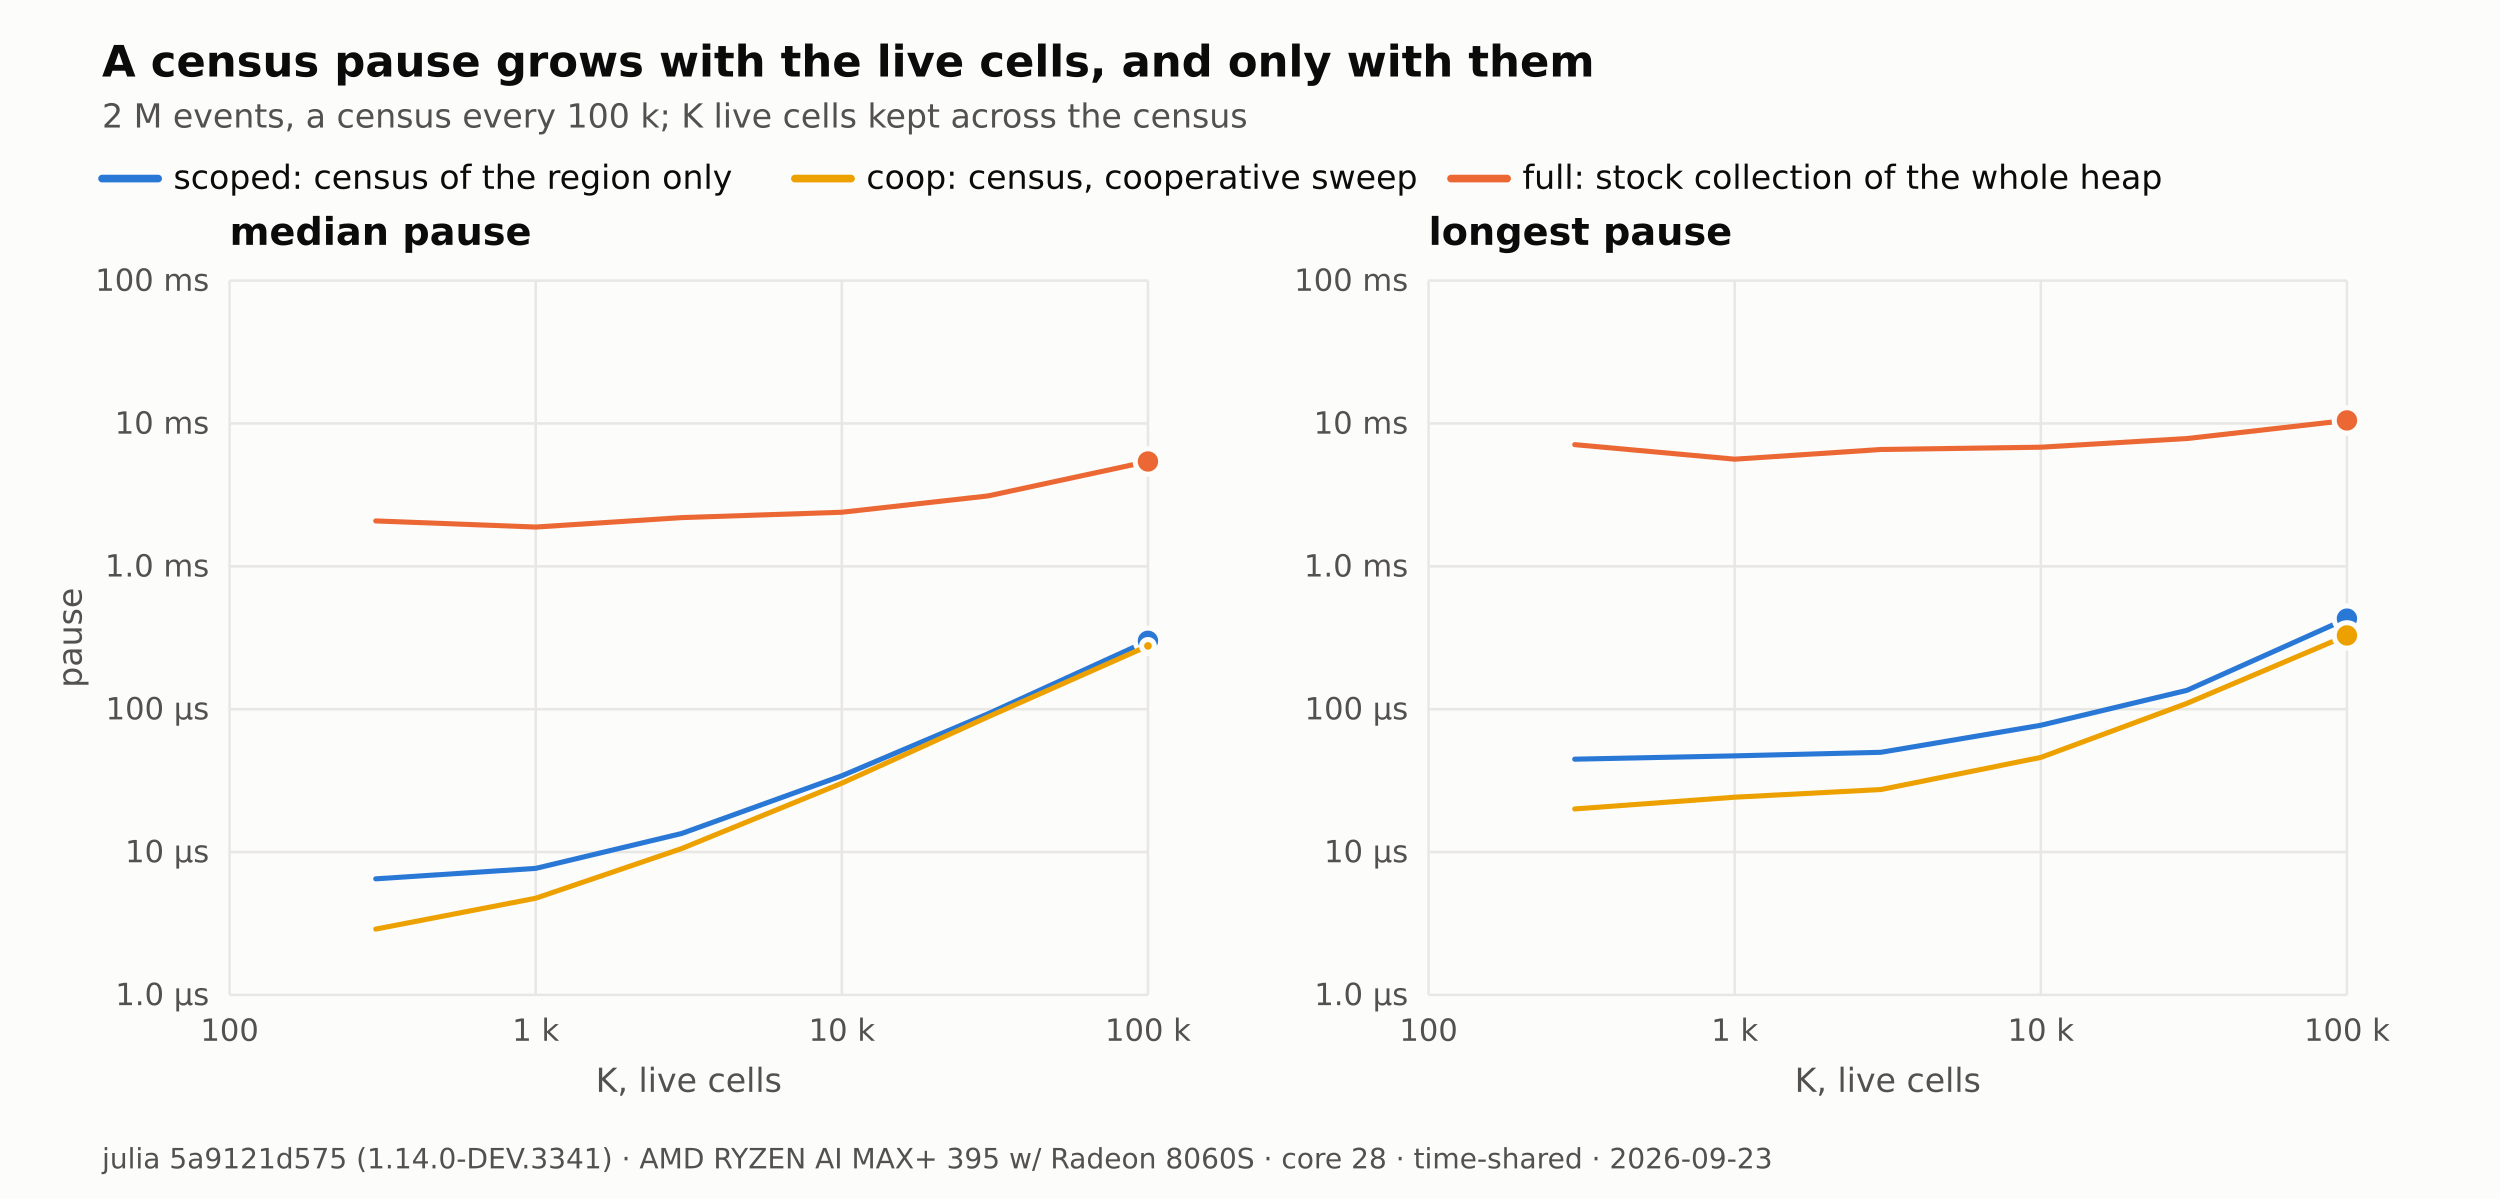
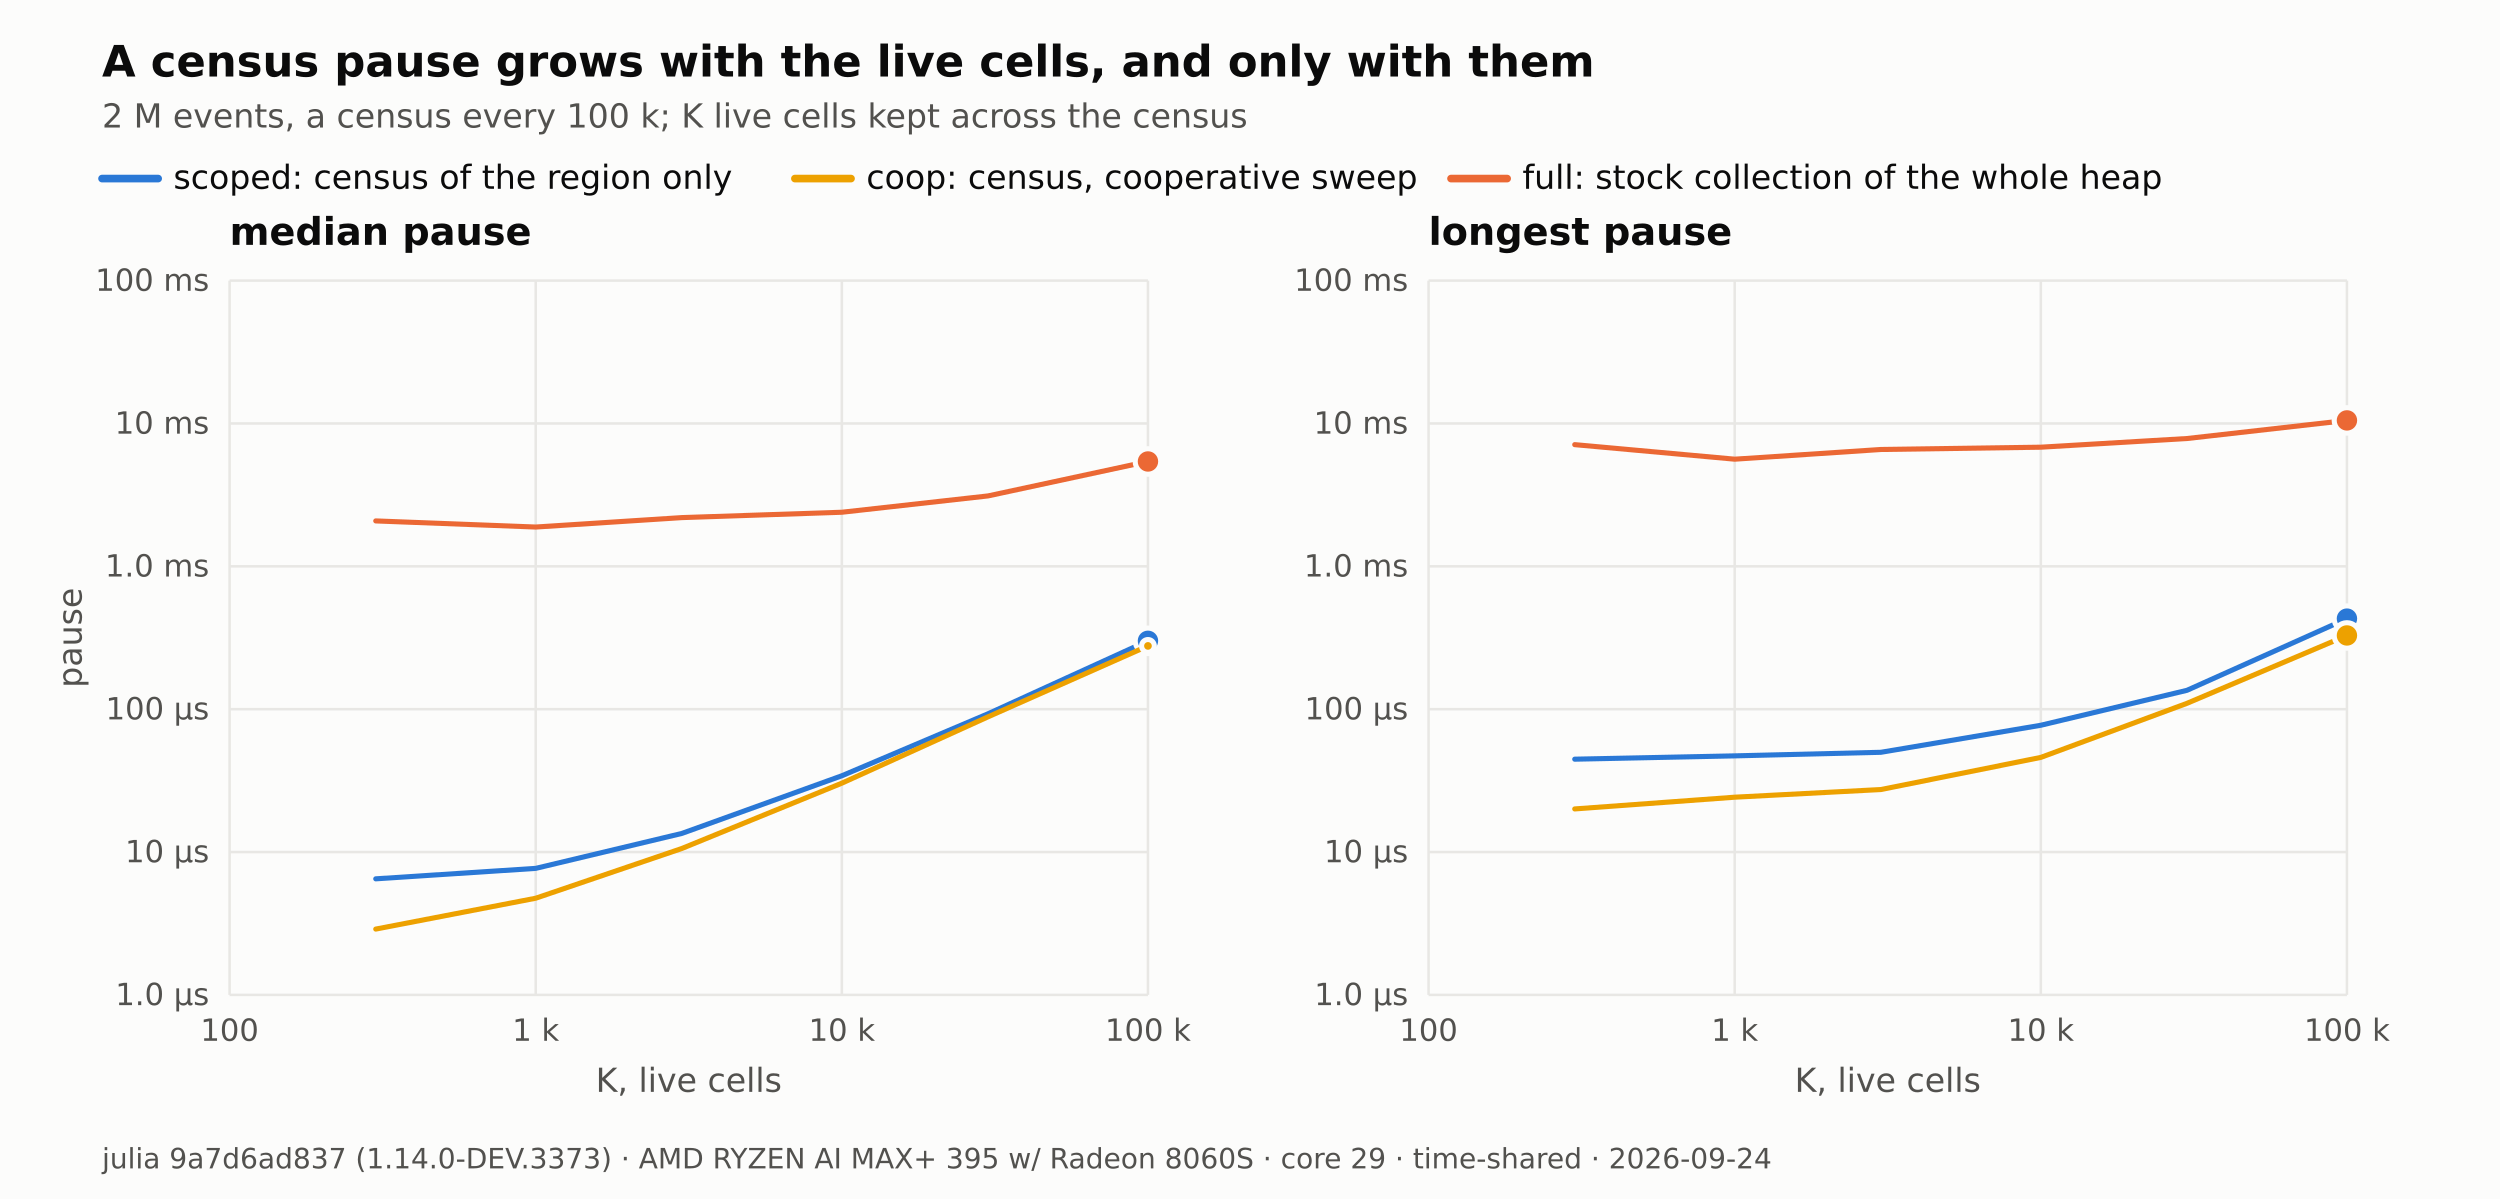
<svg xmlns="http://www.w3.org/2000/svg" viewBox="0 0 980 470" font-size="13">
  <rect width="980" height="470" fill="#fcfcfb" />
  <text x="40.0" y="30.0" font-family="DejaVu Sans, sans-serif" font-size="17" fill="#0b0b0b" text-anchor="start" font-weight="bold">A census pause grows with the live cells, and only with them</text>
  <text x="40.0" y="50.0" font-family="DejaVu Sans, sans-serif" font-size="13" fill="#52514e" text-anchor="start">2 M events, a census every 100 k; K live cells kept across the census</text>
  <line x1="40" y1="70" x2="62" y2="70" stroke="#2a78d6" stroke-width="3" stroke-linecap="round" />
  <text x="68.0" y="74.0" font-family="DejaVu Sans, sans-serif" font-size="13" fill="#0b0b0b" text-anchor="start">scoped: census of the region only</text>
  <line x1="311.6" y1="70" x2="333.6" y2="70" stroke="#eda100" stroke-width="3" stroke-linecap="round" />
  <text x="339.6" y="74.0" font-family="DejaVu Sans, sans-serif" font-size="13" fill="#0b0b0b" text-anchor="start">coop: census, cooperative sweep</text>
  <line x1="568.8" y1="70" x2="590.8" y2="70" stroke="#eb6834" stroke-width="3" stroke-linecap="round" />
  <text x="596.8" y="74.0" font-family="DejaVu Sans, sans-serif" font-size="13" fill="#0b0b0b" text-anchor="start">full: stock collection of the whole heap</text>
  <text x="90.0" y="96.0" font-family="DejaVu Sans, sans-serif" font-size="15" fill="#0b0b0b" text-anchor="start" font-weight="bold">median pause</text>
  <line x1="90.0" y1="110" x2="90.0" y2="390" stroke="#e8e7e4" stroke-width="1" />
  <text x="90.0" y="408.0" font-family="DejaVu Sans, sans-serif" font-size="12" fill="#52514e" text-anchor="middle">100</text>
  <line x1="210.0" y1="110" x2="210.0" y2="390" stroke="#e8e7e4" stroke-width="1" />
  <text x="210.0" y="408.0" font-family="DejaVu Sans, sans-serif" font-size="12" fill="#52514e" text-anchor="middle">1 k</text>
  <line x1="330.0" y1="110" x2="330.0" y2="390" stroke="#e8e7e4" stroke-width="1" />
  <text x="330.0" y="408.0" font-family="DejaVu Sans, sans-serif" font-size="12" fill="#52514e" text-anchor="middle">10 k</text>
  <line x1="450.0" y1="110" x2="450.0" y2="390" stroke="#e8e7e4" stroke-width="1" />
  <text x="450.0" y="408.0" font-family="DejaVu Sans, sans-serif" font-size="12" fill="#52514e" text-anchor="middle">100 k</text>
  <line x1="90" y1="390.0" x2="450" y2="390.0" stroke="#e8e7e4" stroke-width="1" />
  <text x="82.0" y="394.0" font-family="DejaVu Sans, sans-serif" font-size="12" fill="#52514e" text-anchor="end">1.0 µs</text>
  <line x1="90" y1="334.0" x2="450" y2="334.0" stroke="#e8e7e4" stroke-width="1" />
  <text x="82.0" y="338.0" font-family="DejaVu Sans, sans-serif" font-size="12" fill="#52514e" text-anchor="end">10 µs</text>
  <line x1="90" y1="278.0" x2="450" y2="278.0" stroke="#e8e7e4" stroke-width="1" />
  <text x="82.0" y="282.0" font-family="DejaVu Sans, sans-serif" font-size="12" fill="#52514e" text-anchor="end">100 µs</text>
  <line x1="90" y1="222.0" x2="450" y2="222.0" stroke="#e8e7e4" stroke-width="1" />
  <text x="82.0" y="226.0" font-family="DejaVu Sans, sans-serif" font-size="12" fill="#52514e" text-anchor="end">1.0 ms</text>
  <line x1="90" y1="166.0" x2="450" y2="166.0" stroke="#e8e7e4" stroke-width="1" />
  <text x="82.0" y="170.0" font-family="DejaVu Sans, sans-serif" font-size="12" fill="#52514e" text-anchor="end">10 ms</text>
  <line x1="90" y1="110.0" x2="450" y2="110.0" stroke="#e8e7e4" stroke-width="1" />
  <text x="82.0" y="114.0" font-family="DejaVu Sans, sans-serif" font-size="12" fill="#52514e" text-anchor="end">100 ms</text>
  <path d="M147.3,344.5 L210.0,340.4 L267.3,326.7 L330.0,304.1 L387.3,279.8 L450.0,251.2" fill="none" stroke="#2a78d6" stroke-width="2" stroke-linejoin="round" stroke-linecap="round" />
  <circle cx="450.0" cy="251.2" r="5" fill="#2a78d6" stroke="#fcfcfb" stroke-width="2" />
  <path d="M147.3,364.2 L210.0,352.1 L267.3,332.6 L330.0,307.0 L387.3,281.0 L450.0,253.2" fill="none" stroke="#eda100" stroke-width="2" stroke-linejoin="round" stroke-linecap="round" />
  <circle cx="450.0" cy="253.2" r="2.5" fill="#eda100" stroke="#fcfcfb" stroke-width="2" />
  <path d="M147.3,204.2 L210.0,206.6 L267.3,202.9 L330.0,200.8 L387.3,194.4 L450.0,180.9" fill="none" stroke="#eb6834" stroke-width="2" stroke-linejoin="round" stroke-linecap="round" />
  <circle cx="450.0" cy="180.9" r="5" fill="#eb6834" stroke="#fcfcfb" stroke-width="2" />
  <text x="270.0" y="428.0" font-family="DejaVu Sans, sans-serif" font-size="13" fill="#52514e" text-anchor="middle">K, live cells</text>
  <text x="560.0" y="96.0" font-family="DejaVu Sans, sans-serif" font-size="15" fill="#0b0b0b" text-anchor="start" font-weight="bold">longest pause</text>
  <line x1="560.0" y1="110" x2="560.0" y2="390" stroke="#e8e7e4" stroke-width="1" />
  <text x="560.0" y="408.0" font-family="DejaVu Sans, sans-serif" font-size="12" fill="#52514e" text-anchor="middle">100</text>
  <line x1="680.0" y1="110" x2="680.0" y2="390" stroke="#e8e7e4" stroke-width="1" />
  <text x="680.0" y="408.0" font-family="DejaVu Sans, sans-serif" font-size="12" fill="#52514e" text-anchor="middle">1 k</text>
  <line x1="800.0" y1="110" x2="800.0" y2="390" stroke="#e8e7e4" stroke-width="1" />
  <text x="800.0" y="408.0" font-family="DejaVu Sans, sans-serif" font-size="12" fill="#52514e" text-anchor="middle">10 k</text>
  <line x1="920.0" y1="110" x2="920.0" y2="390" stroke="#e8e7e4" stroke-width="1" />
  <text x="920.0" y="408.0" font-family="DejaVu Sans, sans-serif" font-size="12" fill="#52514e" text-anchor="middle">100 k</text>
  <line x1="560" y1="390.0" x2="920" y2="390.0" stroke="#e8e7e4" stroke-width="1" />
  <text x="552.0" y="394.0" font-family="DejaVu Sans, sans-serif" font-size="12" fill="#52514e" text-anchor="end">1.0 µs</text>
  <line x1="560" y1="334.0" x2="920" y2="334.0" stroke="#e8e7e4" stroke-width="1" />
  <text x="552.0" y="338.0" font-family="DejaVu Sans, sans-serif" font-size="12" fill="#52514e" text-anchor="end">10 µs</text>
  <line x1="560" y1="278.0" x2="920" y2="278.0" stroke="#e8e7e4" stroke-width="1" />
  <text x="552.0" y="282.0" font-family="DejaVu Sans, sans-serif" font-size="12" fill="#52514e" text-anchor="end">100 µs</text>
  <line x1="560" y1="222.0" x2="920" y2="222.0" stroke="#e8e7e4" stroke-width="1" />
  <text x="552.0" y="226.0" font-family="DejaVu Sans, sans-serif" font-size="12" fill="#52514e" text-anchor="end">1.0 ms</text>
  <line x1="560" y1="166.0" x2="920" y2="166.0" stroke="#e8e7e4" stroke-width="1" />
  <text x="552.0" y="170.0" font-family="DejaVu Sans, sans-serif" font-size="12" fill="#52514e" text-anchor="end">10 ms</text>
  <line x1="560" y1="110.0" x2="920" y2="110.0" stroke="#e8e7e4" stroke-width="1" />
  <text x="552.0" y="114.0" font-family="DejaVu Sans, sans-serif" font-size="12" fill="#52514e" text-anchor="end">100 ms</text>
  <path d="M617.3,297.6 L680.0,296.3 L737.3,294.9 L800.0,284.3 L857.3,270.6 L920.0,242.5" fill="none" stroke="#2a78d6" stroke-width="2" stroke-linejoin="round" stroke-linecap="round" />
  <circle cx="920.0" cy="242.5" r="5" fill="#2a78d6" stroke="#fcfcfb" stroke-width="2" />
  <path d="M617.3,317.1 L680.0,312.5 L737.3,309.5 L800.0,296.9 L857.3,275.7 L920.0,249.1" fill="none" stroke="#eda100" stroke-width="2" stroke-linejoin="round" stroke-linecap="round" />
  <circle cx="920.0" cy="249.1" r="5" fill="#eda100" stroke="#fcfcfb" stroke-width="2" />
  <path d="M617.3,174.3 L680.0,180.0 L737.3,176.2 L800.0,175.3 L857.3,171.9 L920.0,164.8" fill="none" stroke="#eb6834" stroke-width="2" stroke-linejoin="round" stroke-linecap="round" />
  <circle cx="920.0" cy="164.8" r="5" fill="#eb6834" stroke="#fcfcfb" stroke-width="2" />
  <text x="740.0" y="428.0" font-family="DejaVu Sans, sans-serif" font-size="13" fill="#52514e" text-anchor="middle">K, live cells</text>
  <text x="32.0" y="250.0" font-family="DejaVu Sans, sans-serif" font-size="13" fill="#52514e" text-anchor="middle" transform="rotate(-90 32 250.0)">pause</text>
-   <text x="40.0" y="458.0" font-family="DejaVu Sans, sans-serif" font-size="11" fill="#52514e" text-anchor="start">julia 5a9121d575 (1.14.0-DEV.3341) · AMD RYZEN AI MAX+ 395 w/ Radeon 8060S · core 28 · time-shared · 2026-09-23</text>
+   <text x="40.0" y="458.0" font-family="DejaVu Sans, sans-serif" font-size="11" fill="#52514e" text-anchor="start">julia 9a7d6ad837 (1.14.0-DEV.3373) · AMD RYZEN AI MAX+ 395 w/ Radeon 8060S · core 29 · time-shared · 2026-09-24</text>
</svg>
